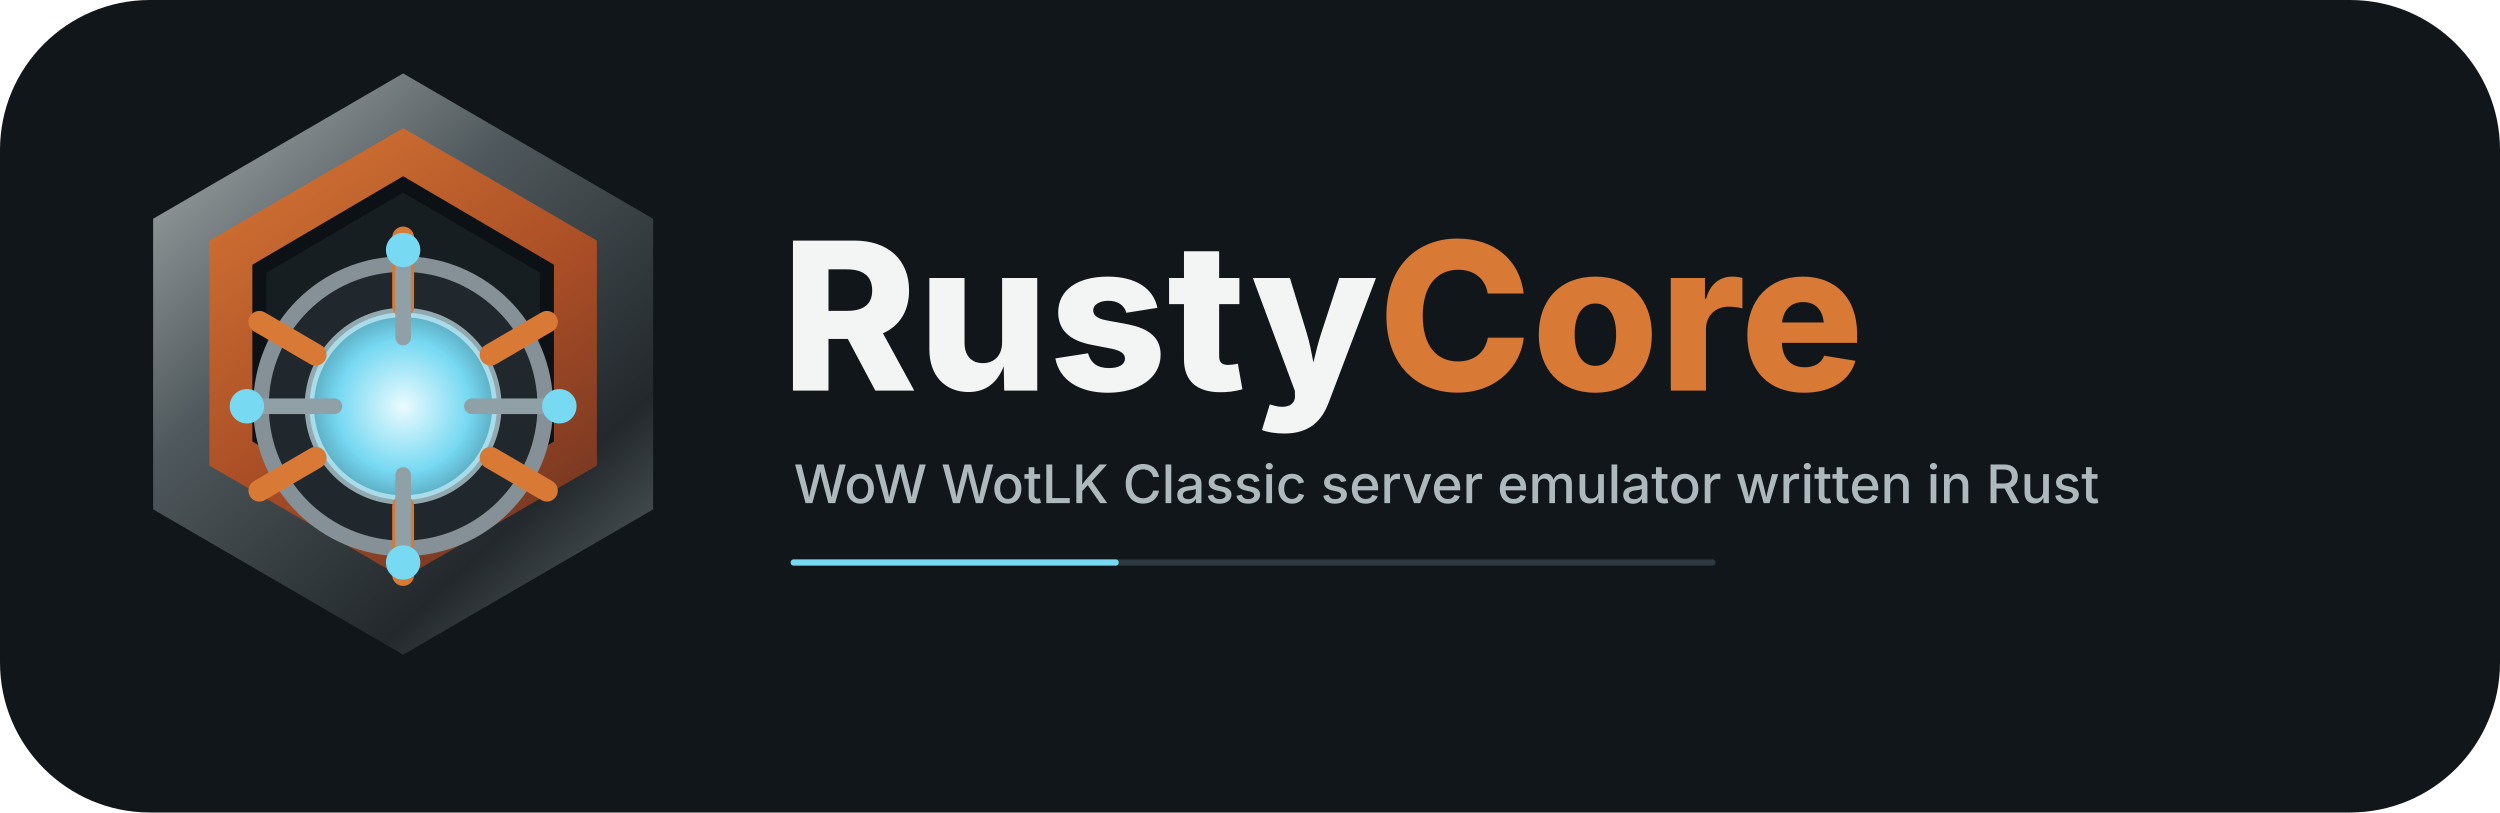
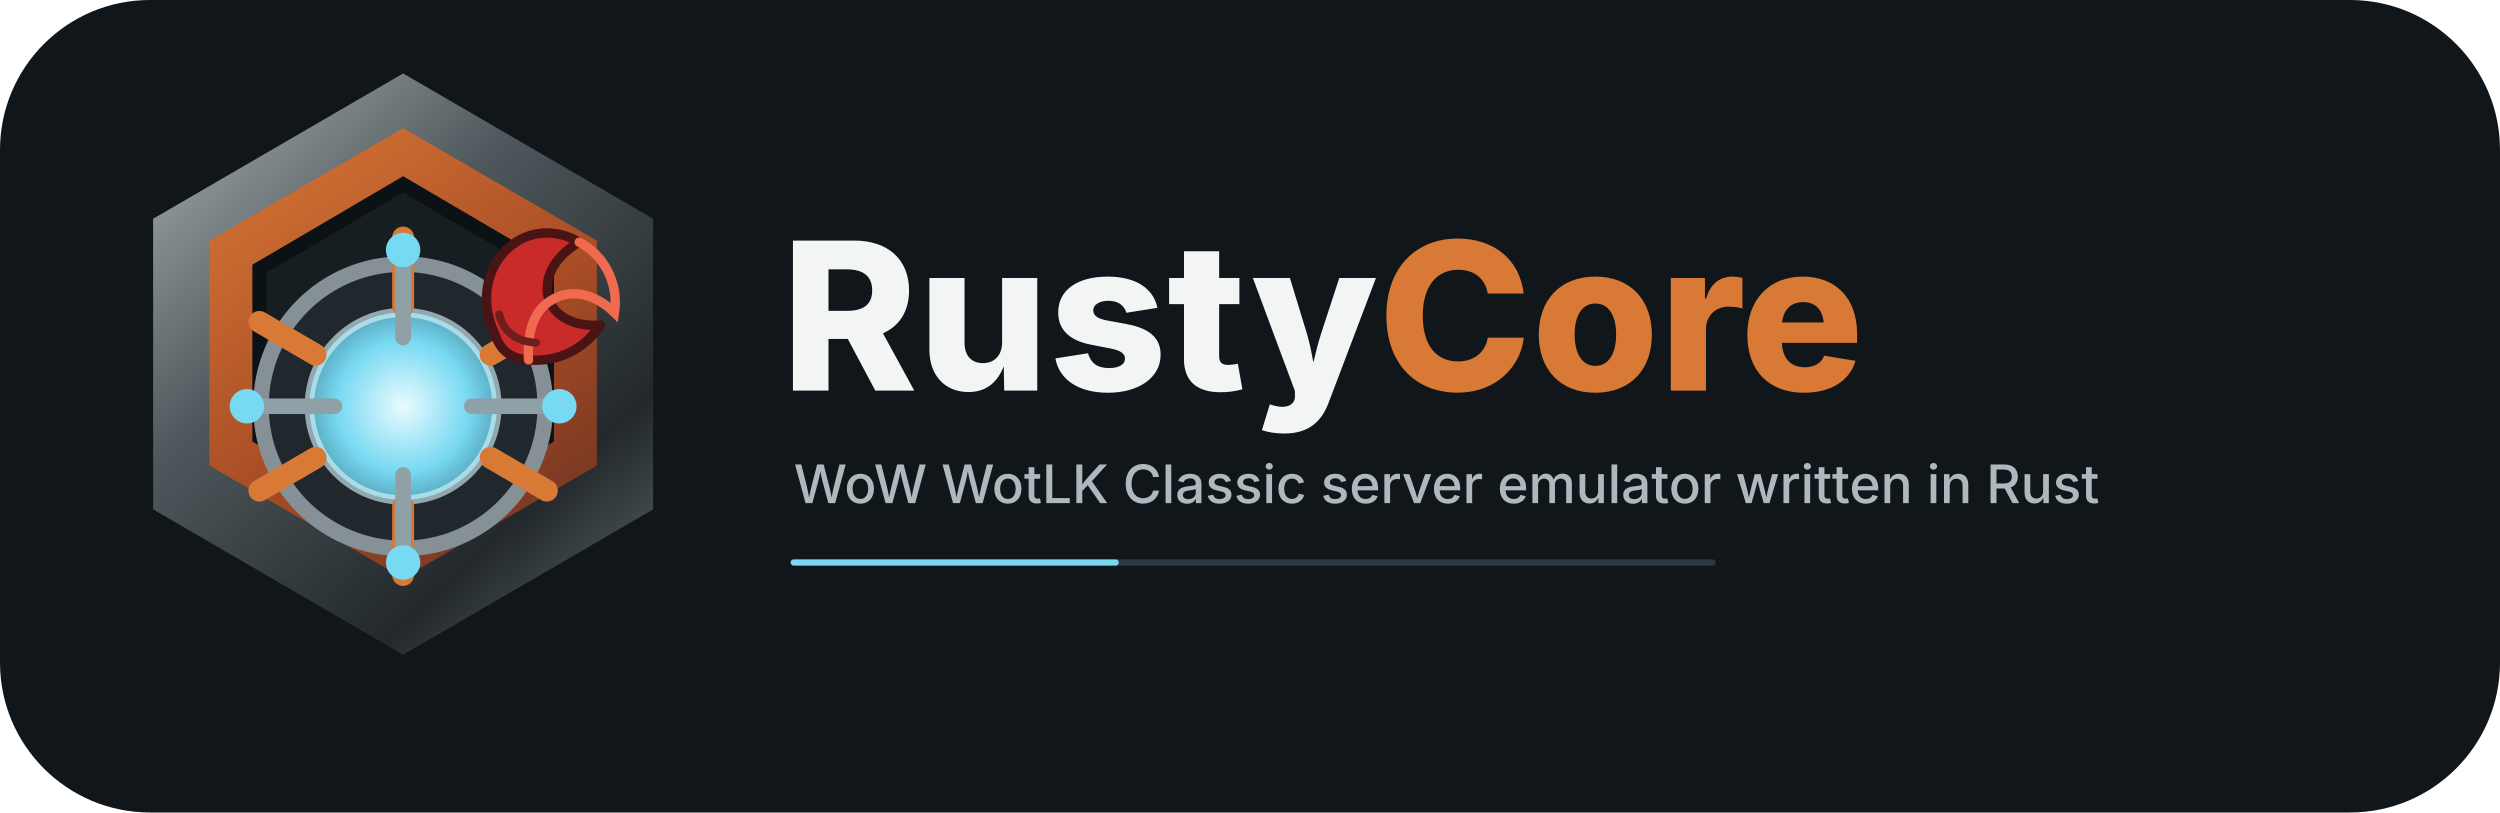
<svg xmlns="http://www.w3.org/2000/svg" width="1600" height="520" viewBox="0 0 1600 520" fill="none" role="img" aria-labelledby="title desc">
  <defs>
    <radialGradient id="coreGlow" cx="0" cy="0" r="1" gradientUnits="userSpaceOnUse" gradientTransform="translate(258 260) rotate(90) scale(108)">
      <stop offset="0" stop-color="#EAFBFF" />
      <stop offset="0.39" stop-color="#77D9F2" />
      <stop offset="1" stop-color="#0D2F3B" />
    </radialGradient>
    <linearGradient id="rustFace" x1="138" y1="78" x2="379" y2="428" gradientUnits="userSpaceOnUse">
      <stop offset="0" stop-color="#D87935" />
      <stop offset="0.48" stop-color="#A94D26" />
      <stop offset="1" stop-color="#54291F" />
    </linearGradient>
    <linearGradient id="steelEdge" x1="82" y1="71" x2="433" y2="449" gradientUnits="userSpaceOnUse">
      <stop offset="0" stop-color="#A9B0B1" />
      <stop offset="0.34" stop-color="#4F585C" />
      <stop offset="0.7" stop-color="#22282C" />
      <stop offset="1" stop-color="#788286" />
    </linearGradient>
  </defs>
  <rect width="1600" height="520" rx="96" fill="#11161A" />
  <g>
    <path d="M258 47L418 140V326L258 419L98 326V140L258 47Z" fill="url(#steelEdge)" />
    <path d="M258 82L382 154V298L258 370L134 298V154L258 82Z" fill="url(#rustFace)" />
    <path d="M258 118L350 172V280L258 334L166 280V172L258 118Z" fill="#171E22" stroke="#0B1114" stroke-width="9" />
    <circle cx="258" cy="260" r="91" fill="#20282D" stroke="#859196" stroke-width="10" />
    <circle cx="258" cy="260" r="60" fill="url(#coreGlow)" stroke="#D8F6FF" stroke-opacity="0.62" stroke-width="6" />
    <path d="M258 152V196" stroke="#D87935" stroke-width="14" stroke-linecap="round" />
    <path d="M258 324V368" stroke="#D87935" stroke-width="14" stroke-linecap="round" />
    <path d="M166 206L202 227" stroke="#D87935" stroke-width="14" stroke-linecap="round" />
    <path d="M314 293L350 314" stroke="#D87935" stroke-width="14" stroke-linecap="round" />
    <path d="M166 314L202 293" stroke="#D87935" stroke-width="14" stroke-linecap="round" />
    <path d="M314 227L350 206" stroke="#D87935" stroke-width="14" stroke-linecap="round" />
    <path d="M214 260H158" stroke="#8FA0A7" stroke-width="10" stroke-linecap="round" />
    <path d="M358 260H302" stroke="#8FA0A7" stroke-width="10" stroke-linecap="round" />
    <path d="M258 216V160" stroke="#8FA0A7" stroke-width="10" stroke-linecap="round" />
    <path d="M258 360V304" stroke="#8FA0A7" stroke-width="10" stroke-linecap="round" />
    <circle cx="158" cy="260" r="11" fill="#77D9F2" />
    <circle cx="358" cy="260" r="11" fill="#77D9F2" />
    <circle cx="258" cy="160" r="11" fill="#77D9F2" />
    <circle cx="258" cy="360" r="11" fill="#77D9F2" />
+     <g transform="translate(324 132) rotate(24)" aria-label="red rust claw accent">
+       <path d="M27 78C10 64 4 42 12 24C19 8 35 0 52 2C42 16 40 31 48 42C56 52 71 53 86 45C83 63 71 78 53 84C43 88 34 86 27 78Z" fill="#C92A2A" stroke="#4A1414" stroke-width="6" stroke-linejoin="round" />
+       <path d="M52 2C70 3 86 16 91 34C75 28 59 31 51 43C43 54 45 68 53 84" stroke="#F06A4F" stroke-width="6" stroke-linecap="round" />
+       <path d="M24 65C30 73 40 77 53 72" stroke="#6F1D1D" stroke-width="5" stroke-linecap="round" />
+     </g>
  </g>
  <text x="500" y="250" fill="#F3F5F5" font-size="132" font-family="Inter, Segoe UI, Arial, sans-serif" font-weight="800" letter-spacing="0">Rusty<tspan fill="#D87935">Core</tspan>
  </text>
  <text x="508" y="322" fill="#AEB9BD" font-size="34" font-family="Inter, Segoe UI, Arial, sans-serif" font-weight="500" letter-spacing="0">WoW WotLK Classic server emulator written in Rust</text>
  <path d="M508 360H1096" stroke="#2D3940" stroke-width="4" stroke-linecap="round" />
  <path d="M508 360H714" stroke="#77D9F2" stroke-width="4" stroke-linecap="round" />
</svg>
